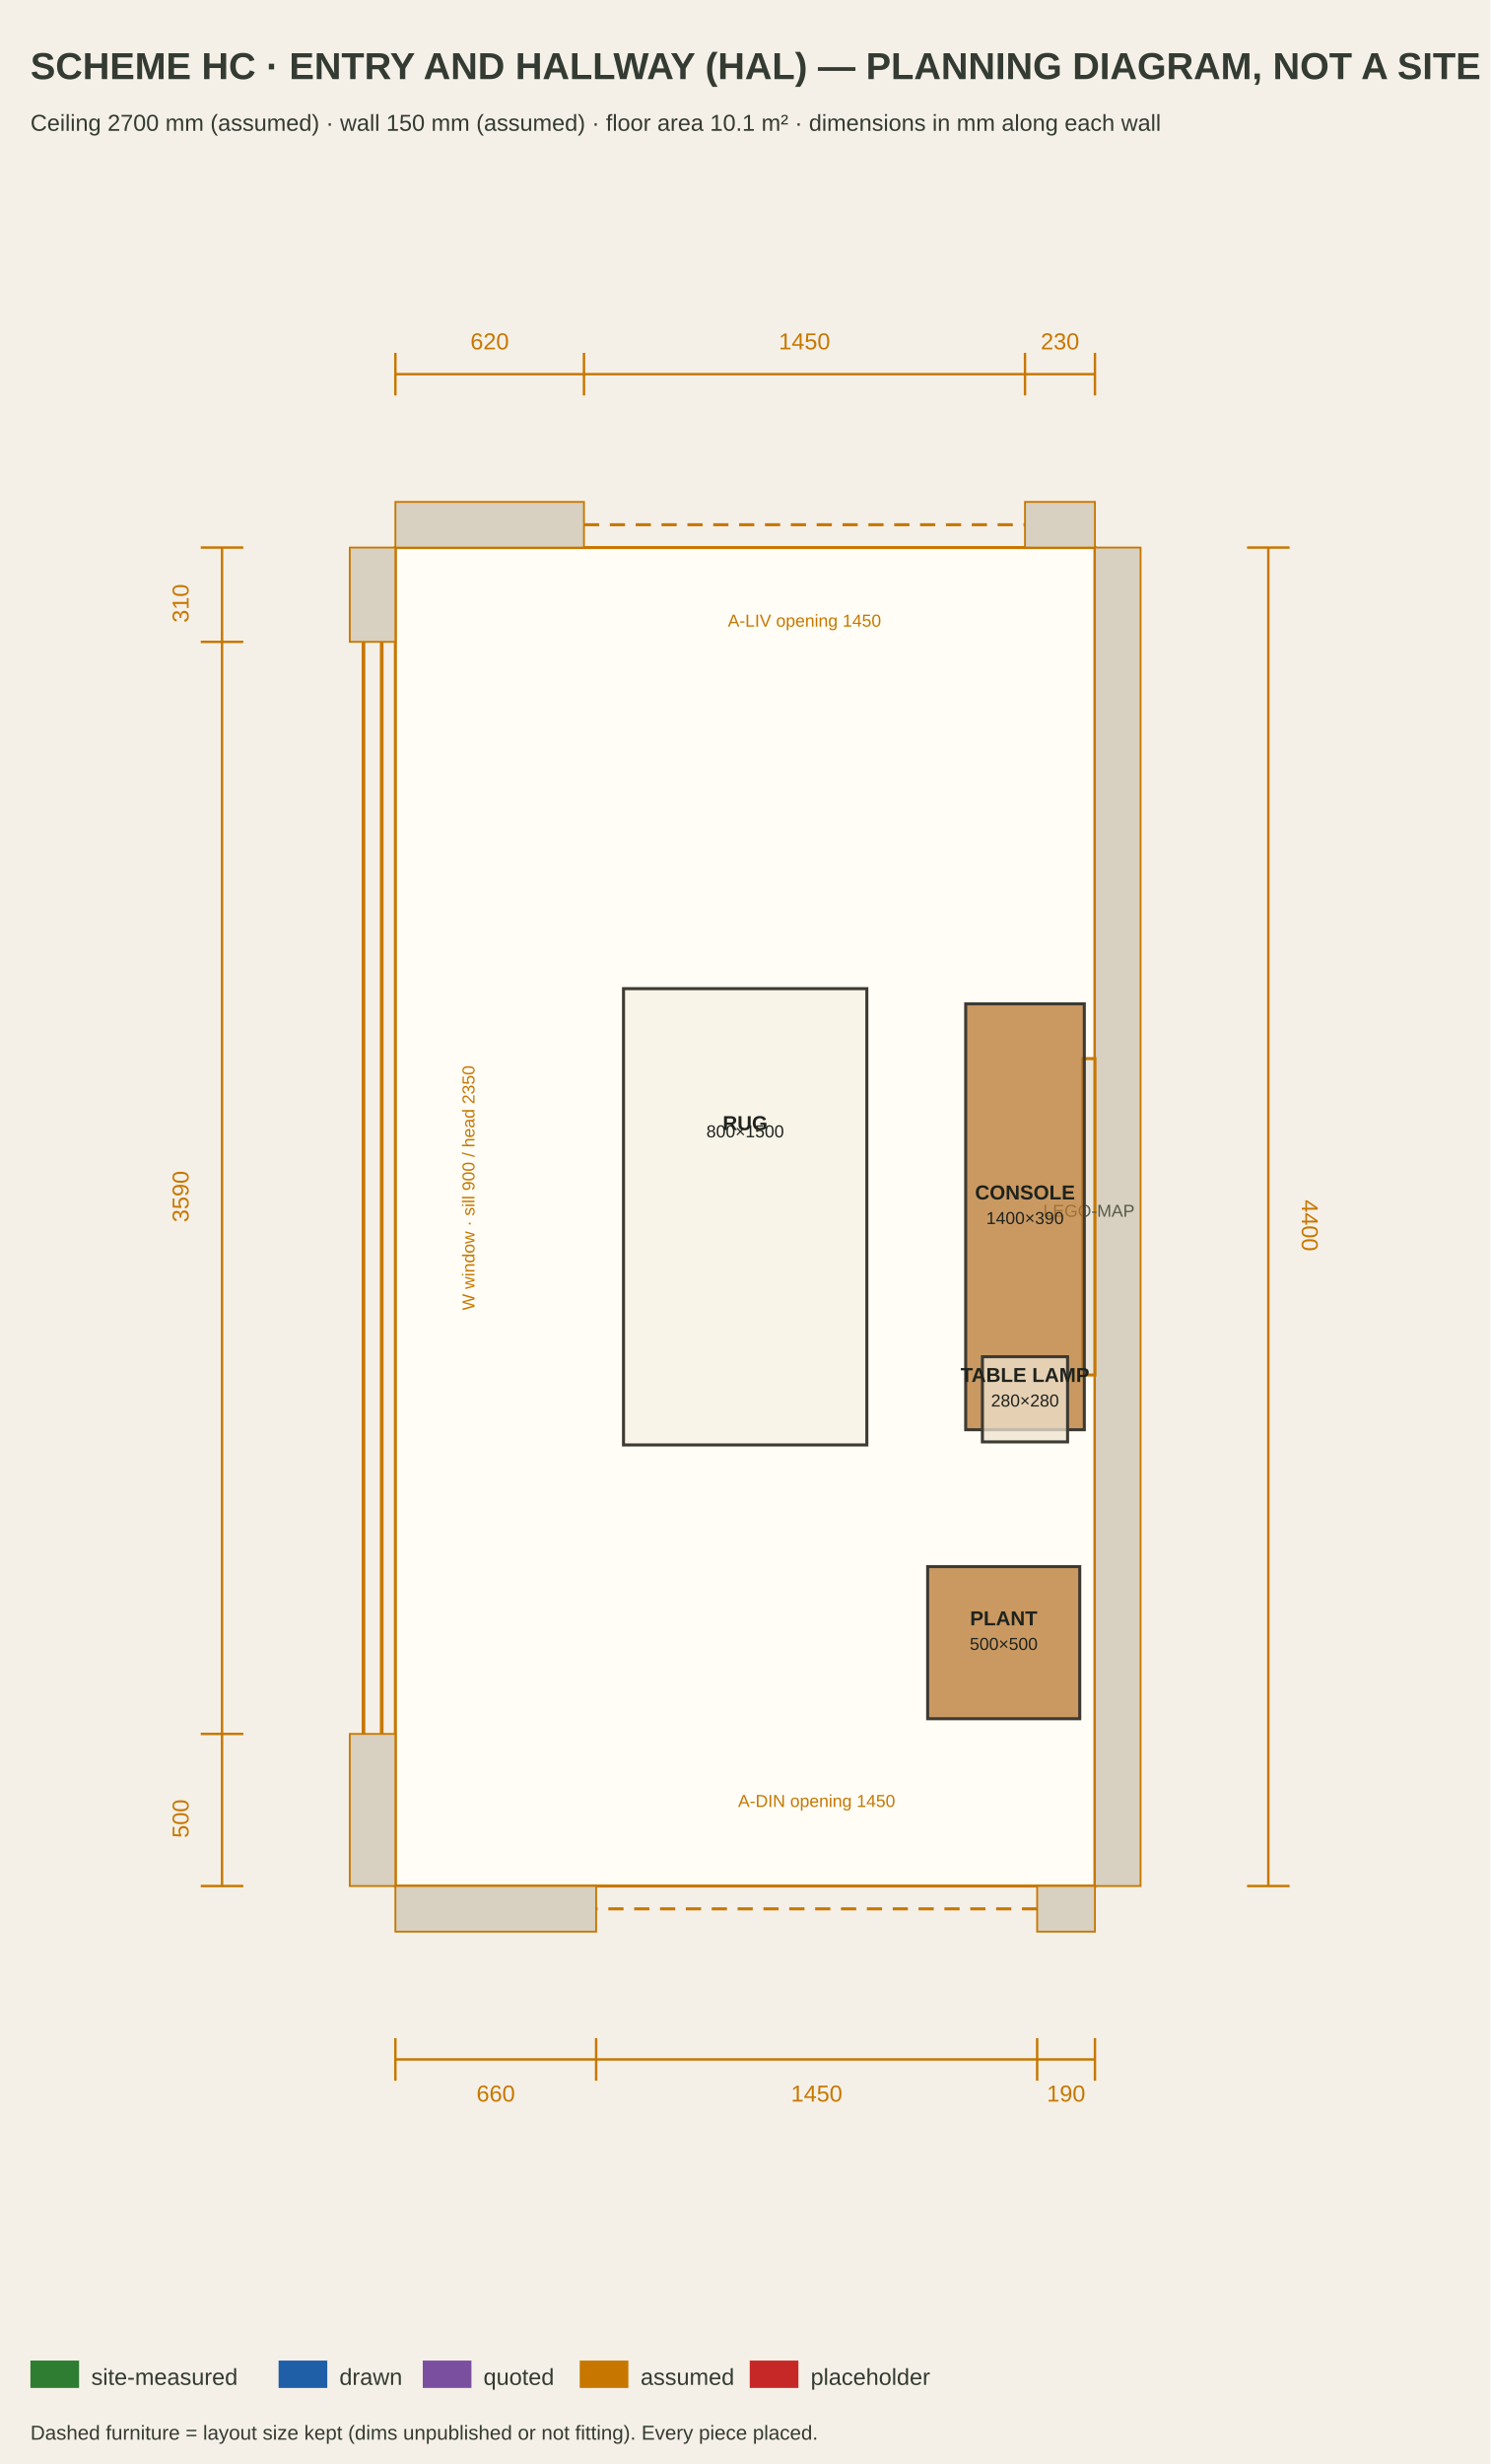
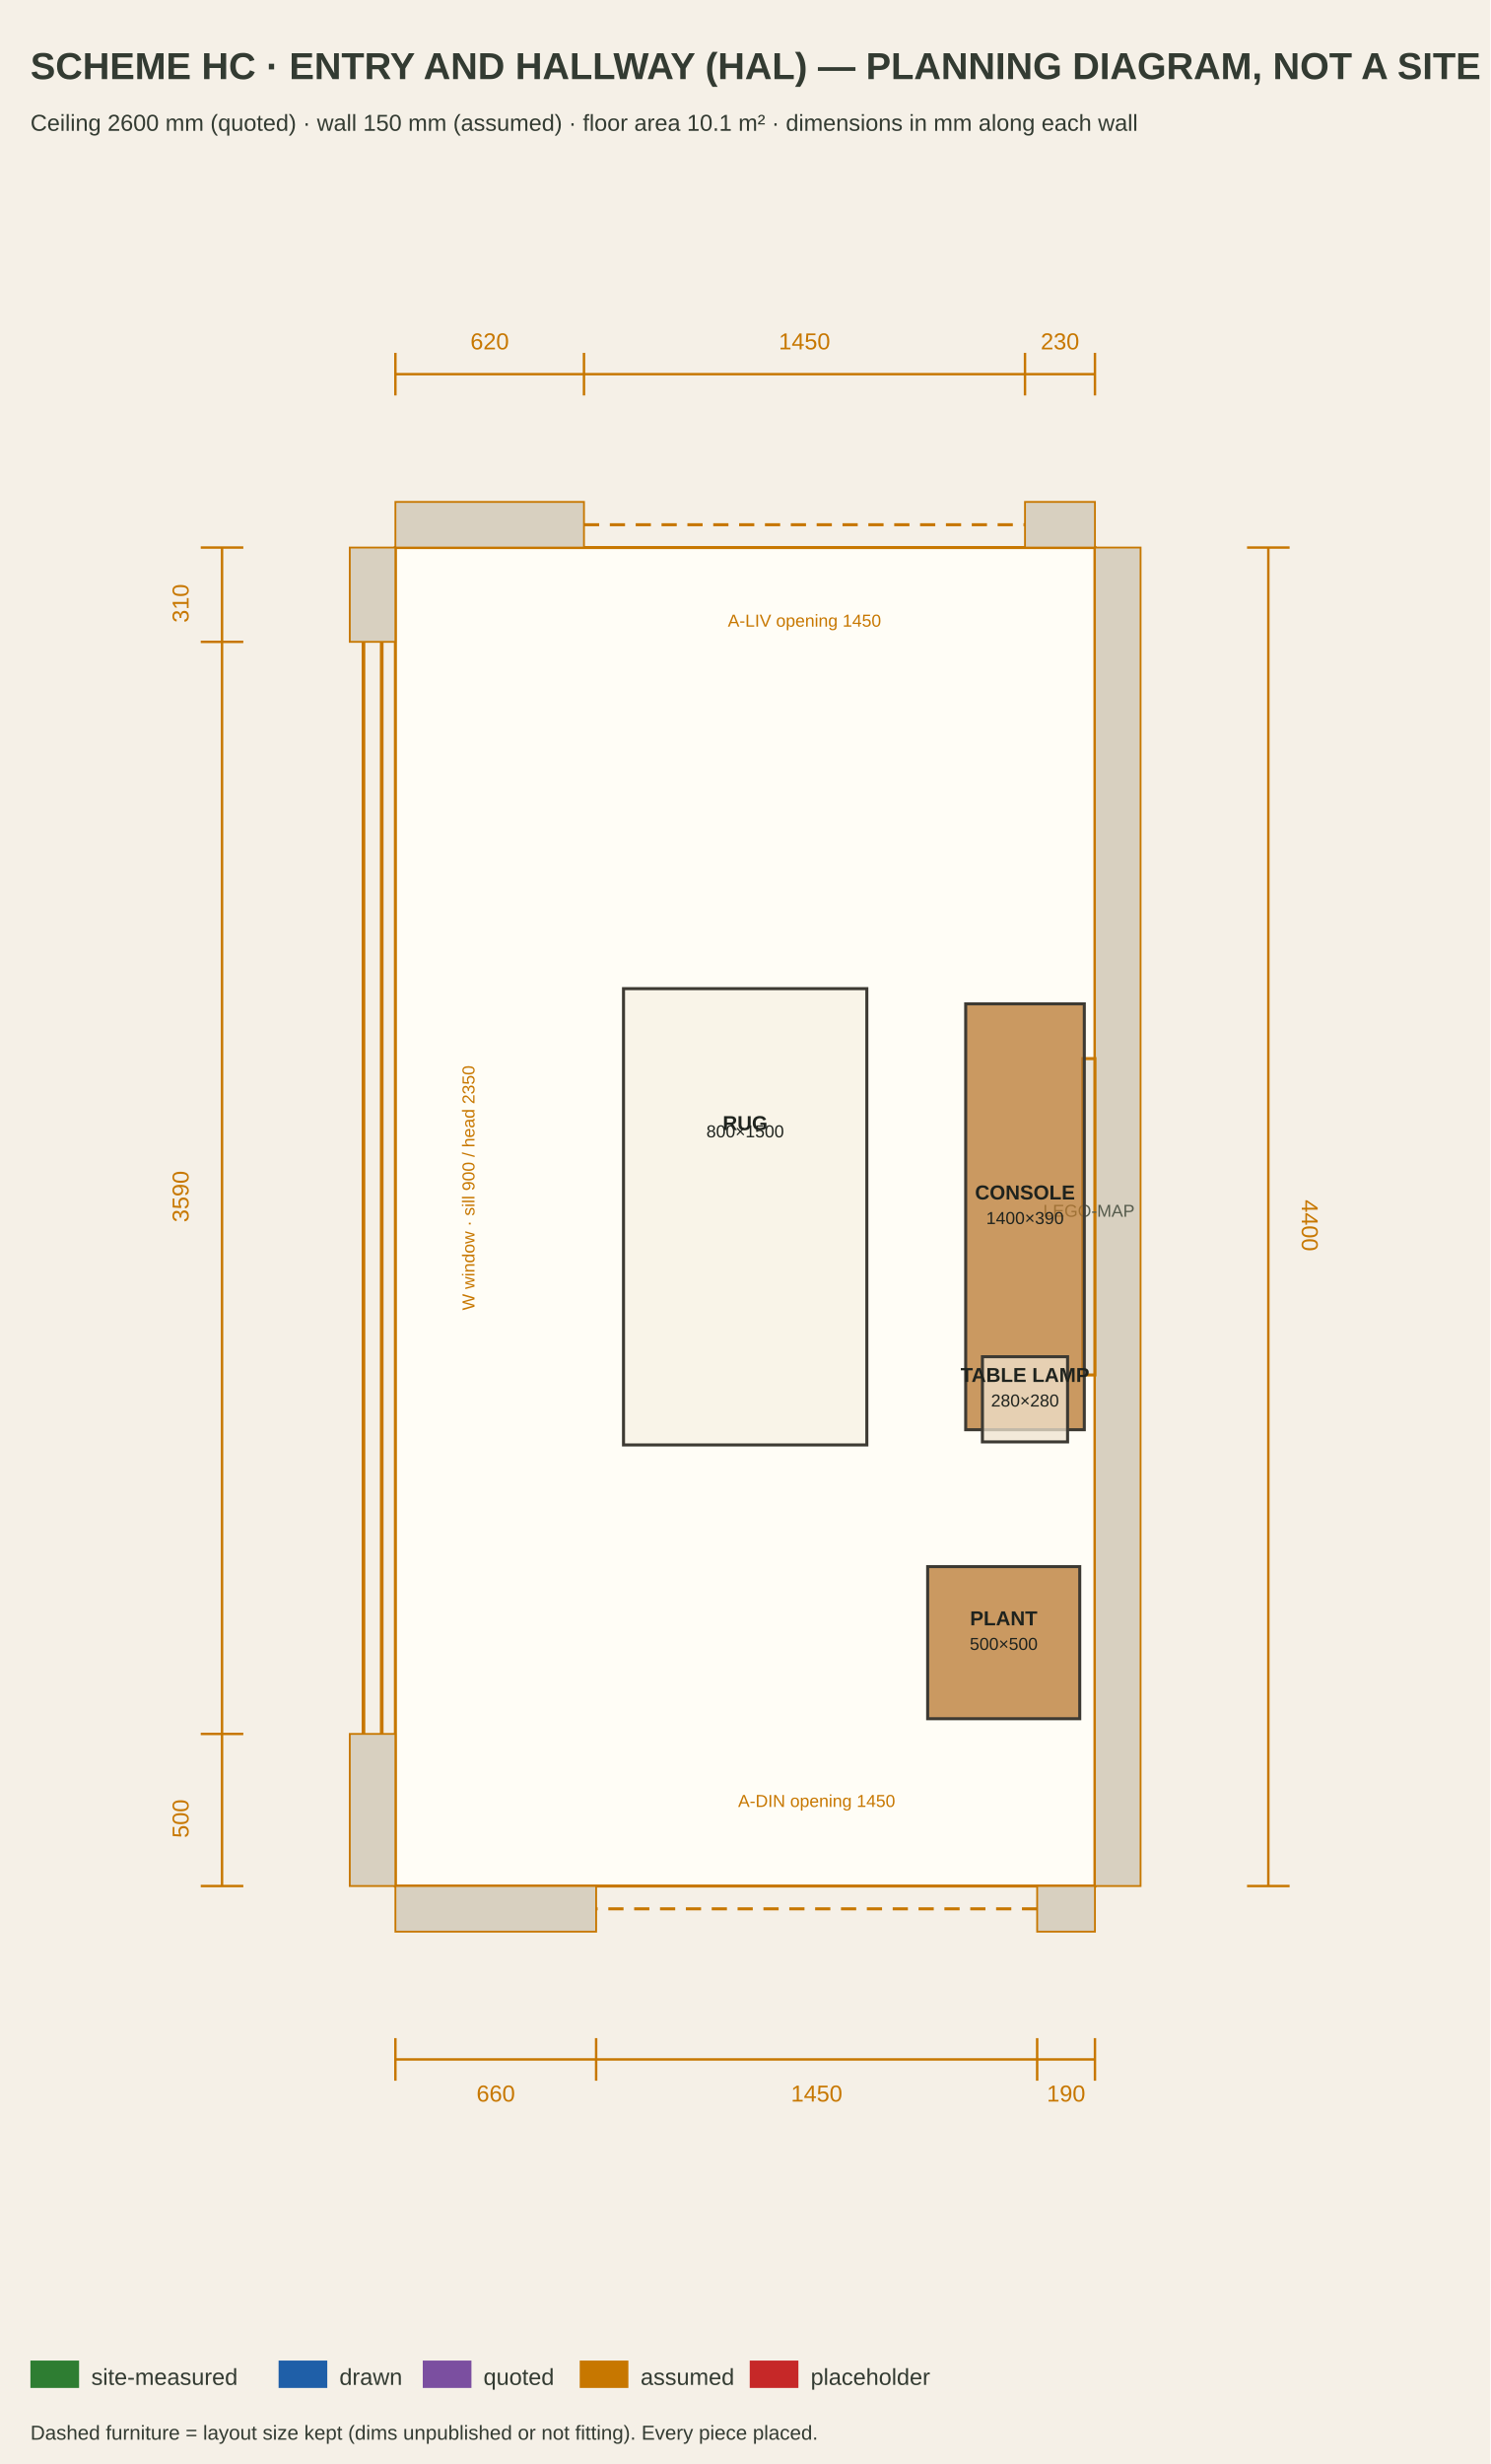
<svg xmlns="http://www.w3.org/2000/svg" viewBox="-1300 -1800 4900 8100" width="100%" height="100%" role="img" aria-label="Scheme HC Entry and hallway planning diagram">
  <rect x="-1300" y="-1800" width="4900" height="8100" fill="#f5f0e7" />
  <g font-family="Arial,sans-serif">
    <polygon points="0.0,0.0 2300.0,0.0 2300.0,4400.0 0.0,4400.0" fill="#fffdf6" stroke="#c77700" stroke-width="10" />
    <polygon points="0.0,0.0 620.0,0.0 620.0,-150.0 0.0,-150.0" fill="#d8d0c0" stroke="#c77700" stroke-width="6" />
    <polygon points="2070.0,0.0 2300.0,0.0 2300.0,-150.0 2070.0,-150.0" fill="#d8d0c0" stroke="#c77700" stroke-width="6" />
    <line x1="0.0" y1="-570.0" x2="2300.0" y2="-570.0" stroke="#c77700" stroke-width="8" />
    <line x1="0.0" y1="-500.0" x2="0.0" y2="-640.0" stroke="#c77700" stroke-width="8" />
    <line x1="620.0" y1="-500.0" x2="620.0" y2="-640.0" stroke="#c77700" stroke-width="8" />
    <line x1="2070.0" y1="-500.0" x2="2070.0" y2="-640.0" stroke="#c77700" stroke-width="8" />
    <line x1="2300.0" y1="-500.0" x2="2300.0" y2="-640.0" stroke="#c77700" stroke-width="8" />
    <text x="310.0" y="-651.5" text-anchor="middle" font-size="76.0" font-weight="normal" fill="#c77700" transform="rotate(0.0 310.0 -651.5)">620</text>
    <text x="1345.0" y="-651.5" text-anchor="middle" font-size="76.0" font-weight="normal" fill="#c77700" transform="rotate(0.0 1345.0 -651.5)">1450</text>
    <text x="2185.0" y="-651.5" text-anchor="middle" font-size="76.0" font-weight="normal" fill="#c77700" transform="rotate(0.0 2185.0 -651.5)">230</text>
    <line x1="620.0" y1="-75.0" x2="2070.0" y2="-75.0" stroke="#c77700" stroke-width="10" stroke-dasharray="50 35" />
    <text x="1345.0" y="260.0" text-anchor="middle" font-size="57.0" font-weight="normal" fill="#c77700" transform="rotate(0.0 1345.0 260.0)">A-LIV opening 1450</text>
    <polygon points="2300.0,0.0 2300.0,4400.0 2450.0,4400.0 2450.0,0.0" fill="#d8d0c0" stroke="#c77700" stroke-width="6" />
    <line x1="2870.0" y1="0.0" x2="2870.0" y2="4400.0" stroke="#c77700" stroke-width="8" />
    <line x1="2800.0" y1="0.0" x2="2940.0" y2="0.0" stroke="#c77700" stroke-width="8" />
    <line x1="2800.0" y1="4400.0" x2="2940.0" y2="4400.0" stroke="#c77700" stroke-width="8" />
    <text x="2980.0" y="2228.5" text-anchor="middle" font-size="76.0" font-weight="normal" fill="#c77700" transform="rotate(90.0 2980.0 2228.5)">4400</text>
    <polygon points="2300.0,4400.0 2110.0,4400.0 2110.0,4550.0 2300.0,4550.0" fill="#d8d0c0" stroke="#c77700" stroke-width="6" />
    <polygon points="660.0,4400.0 0.0,4400.0 0.0,4550.0 660.0,4550.0" fill="#d8d0c0" stroke="#c77700" stroke-width="6" />
    <line x1="2300.0" y1="4970.0" x2="0.0" y2="4970.0" stroke="#c77700" stroke-width="8" />
    <line x1="2300.0" y1="4900.0" x2="2300.0" y2="5040.0" stroke="#c77700" stroke-width="8" />
    <line x1="2110.0" y1="4900.0" x2="2110.0" y2="5040.0" stroke="#c77700" stroke-width="8" />
    <line x1="660.0" y1="4900.0" x2="660.0" y2="5040.0" stroke="#c77700" stroke-width="8" />
    <line x1="0.0" y1="4900.0" x2="0.0" y2="5040.0" stroke="#c77700" stroke-width="8" />
    <text x="2205.0" y="5108.5" text-anchor="middle" font-size="76.0" font-weight="normal" fill="#c77700" transform="rotate(0.0 2205.0 5108.5)">190</text>
    <text x="1385.0" y="5108.5" text-anchor="middle" font-size="76.0" font-weight="normal" fill="#c77700" transform="rotate(0.0 1385.0 5108.5)">1450</text>
    <text x="330.0" y="5108.5" text-anchor="middle" font-size="76.0" font-weight="normal" fill="#c77700" transform="rotate(0.0 330.0 5108.5)">660</text>
    <line x1="2110.0" y1="4475.0" x2="660.0" y2="4475.0" stroke="#c77700" stroke-width="10" stroke-dasharray="50 35" />
    <text x="1385.0" y="4140.0" text-anchor="middle" font-size="57.0" font-weight="normal" fill="#c77700" transform="rotate(0.0 1385.0 4140.0)">A-DIN opening 1450</text>
    <polygon points="0.0,4400.0 0.0,3900.0 -150.0,3900.0 -150.0,4400.0" fill="#d8d0c0" stroke="#c77700" stroke-width="6" />
    <polygon points="0.0,310.0 0.0,0.0 -150.0,0.0 -150.0,310.0" fill="#d8d0c0" stroke="#c77700" stroke-width="6" />
    <line x1="-570.0" y1="4400.0" x2="-570.0" y2="0.0" stroke="#c77700" stroke-width="8" />
    <line x1="-500.0" y1="4400.0" x2="-640.0" y2="4400.0" stroke="#c77700" stroke-width="8" />
    <line x1="-500.0" y1="3900.0" x2="-640.0" y2="3900.0" stroke="#c77700" stroke-width="8" />
    <line x1="-500.0" y1="310.0" x2="-640.0" y2="310.0" stroke="#c77700" stroke-width="8" />
    <line x1="-500.0" y1="0.0" x2="-640.0" y2="0.0" stroke="#c77700" stroke-width="8" />
    <text x="-680.0" y="4178.5" text-anchor="middle" font-size="76.0" font-weight="normal" fill="#c77700" transform="rotate(-90.0 -680.0 4178.5)">500</text>
    <text x="-680.0" y="2133.5" text-anchor="middle" font-size="76.0" font-weight="normal" fill="#c77700" transform="rotate(-90.0 -680.0 2133.5)">3590</text>
    <text x="-680.0" y="183.5" text-anchor="middle" font-size="76.0" font-weight="normal" fill="#c77700" transform="rotate(-90.0 -680.0 183.5)">310</text>
    <line x1="-45.0" y1="3900.0" x2="-45.0" y2="310.0" stroke="#c77700" stroke-width="12" />
    <line x1="-105.0" y1="3900.0" x2="-105.0" y2="310.0" stroke="#c77700" stroke-width="12" />
    <text x="260.0" y="2105.0" text-anchor="middle" font-size="57.0" font-weight="normal" fill="#c77700" transform="rotate(-90.0 260.0 2105.0)">W window · sill 900 / head 2350</text>
    <polygon points="2260.0,1680.0 2300.0,1680.0 2300.0,2720.0 2260.0,2720.0" fill="#e3ddd0" stroke="#c77700" stroke-width="10" fill-opacity="0.7" />
    <text x="2280.0" y="2200.0" text-anchor="middle" font-size="57.0" font-weight="normal" fill="#555b4c">LEGO-MAP</text>
    <polygon points="750.0,1450.0 1550.0,1450.0 1550.0,2950.0 750.0,2950.0" fill="#efe3cf" stroke="#3d3a33" stroke-width="10" fill-opacity="0.35" />
    <text x="1150.0" y="1915.0" text-anchor="middle" font-size="66.5" font-weight="bold" fill="#1f231e">RUG</text>
    <text x="1150.0" y="1938.8" text-anchor="middle" font-size="57.0" font-weight="normal" fill="#1f231e">800×1500</text>
    <polygon points="1875.0,2900.0 1875.0,1500.0 2265.0,1500.0 2265.0,2900.0" fill="#b8782f" stroke="#3d3a33" stroke-width="10" fill-opacity="0.75" />
    <text x="2070.0" y="2143.0" text-anchor="middle" font-size="66.5" font-weight="bold" fill="#1f231e">CONSOLE</text>
    <text x="2070.0" y="2223.8" text-anchor="middle" font-size="57.0" font-weight="normal" fill="#1f231e">1400×390</text>
    <polygon points="1750.0,3850.0 1750.0,3350.0 2250.0,3350.0 2250.0,3850.0" fill="#b8782f" stroke="#3d3a33" stroke-width="10" fill-opacity="0.75" />
    <text x="2000.0" y="3543.0" text-anchor="middle" font-size="66.5" font-weight="bold" fill="#1f231e">PLANT</text>
    <text x="2000.0" y="3623.8" text-anchor="middle" font-size="57.0" font-weight="normal" fill="#1f231e">500×500</text>
    <polygon points="1930.0,2940.0 1930.0,2660.0 2210.0,2660.0 2210.0,2940.0" fill="#efe3cf" stroke="#3d3a33" stroke-width="10" fill-opacity="0.75" />
    <text x="2070.0" y="2743.0" text-anchor="middle" font-size="66.5" font-weight="bold" fill="#1f231e">TABLE LAMP</text>
    <text x="2070.0" y="2823.8" text-anchor="middle" font-size="57.0" font-weight="normal" fill="#1f231e">280×280</text>
    <text x="-1200.0" y="-1540.0" text-anchor="start" font-size="123.5" font-weight="bold" fill="#333b32">SCHEME HC · ENTRY AND HALLWAY (HAL) — PLANNING DIAGRAM, NOT A SITE SURVEY</text>
-     <text x="-1200.0" y="-1370.0" text-anchor="start" font-size="76.0" font-weight="normal" fill="#333b32">Ceiling 2700 mm (assumed) · wall 150 mm (assumed) · floor area 10.1 m² · dimensions in mm along each wall</text>
+     <text x="-1200.0" y="-1370.0" text-anchor="start" font-size="76.0" font-weight="normal" fill="#333b32">Ceiling 2600 mm (quoted) · wall 150 mm (assumed) · floor area 10.1 m² · dimensions in mm along each wall</text>
    <rect x="-1200" y="5960" width="160" height="90" fill="#2e7d32" />
    <text x="-1000.0" y="6040.0" text-anchor="start" font-size="76.0" font-weight="normal" fill="#333b32">site-measured</text>
    <rect x="-384" y="5960" width="160" height="90" fill="#1f5fa8" />
    <text x="-184.2" y="6040.0" text-anchor="start" font-size="76.0" font-weight="normal" fill="#333b32">drawn</text>
    <rect x="90" y="5960" width="160" height="90" fill="#7b4fa0" />
    <text x="289.5" y="6040.0" text-anchor="start" font-size="76.0" font-weight="normal" fill="#333b32">quoted</text>
    <rect x="606" y="5960" width="160" height="90" fill="#c77700" />
    <text x="806.0" y="6040.0" text-anchor="start" font-size="76.0" font-weight="normal" fill="#333b32">assumed</text>
    <rect x="1165" y="5960" width="160" height="90" fill="#c62828" />
    <text x="1365.2" y="6040.0" text-anchor="start" font-size="76.0" font-weight="normal" fill="#333b32">placeholder</text>
    <text x="-1200.0" y="6220.0" text-anchor="start" font-size="66.5" font-weight="normal" fill="#333b32">Dashed furniture = layout size kept (dims unpublished or not fitting). Every piece placed.</text>
  </g>
</svg>
